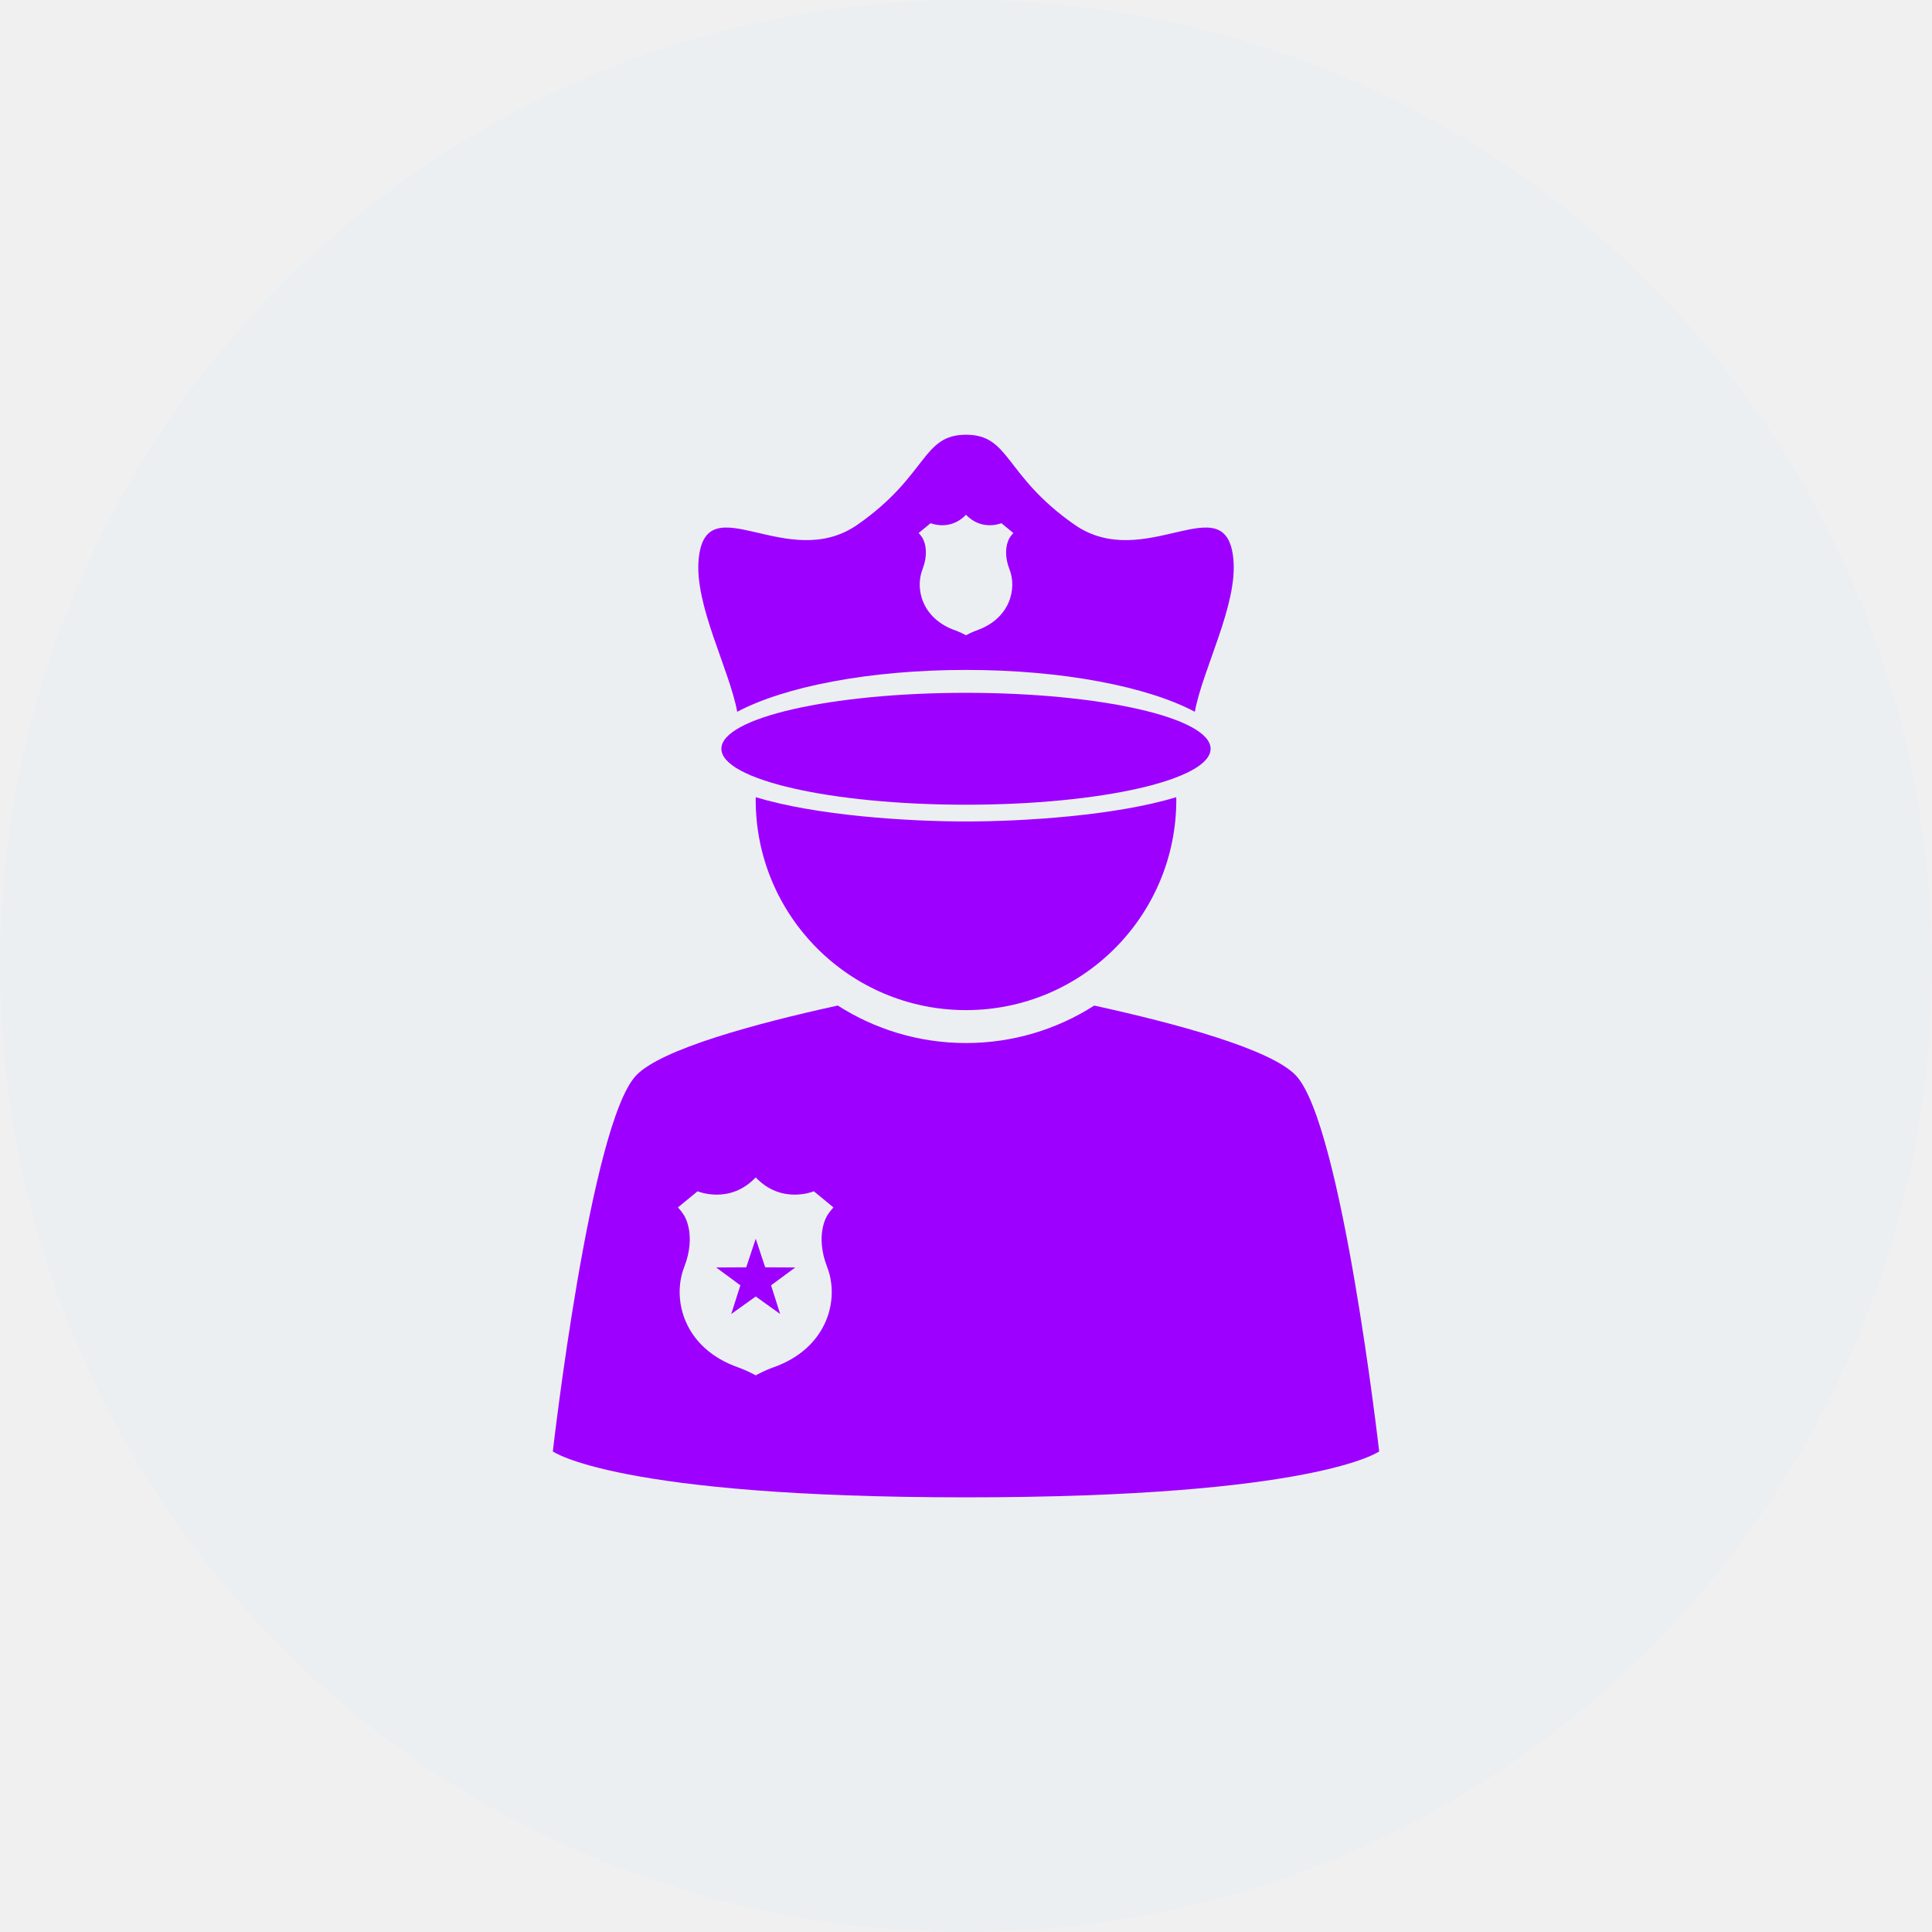
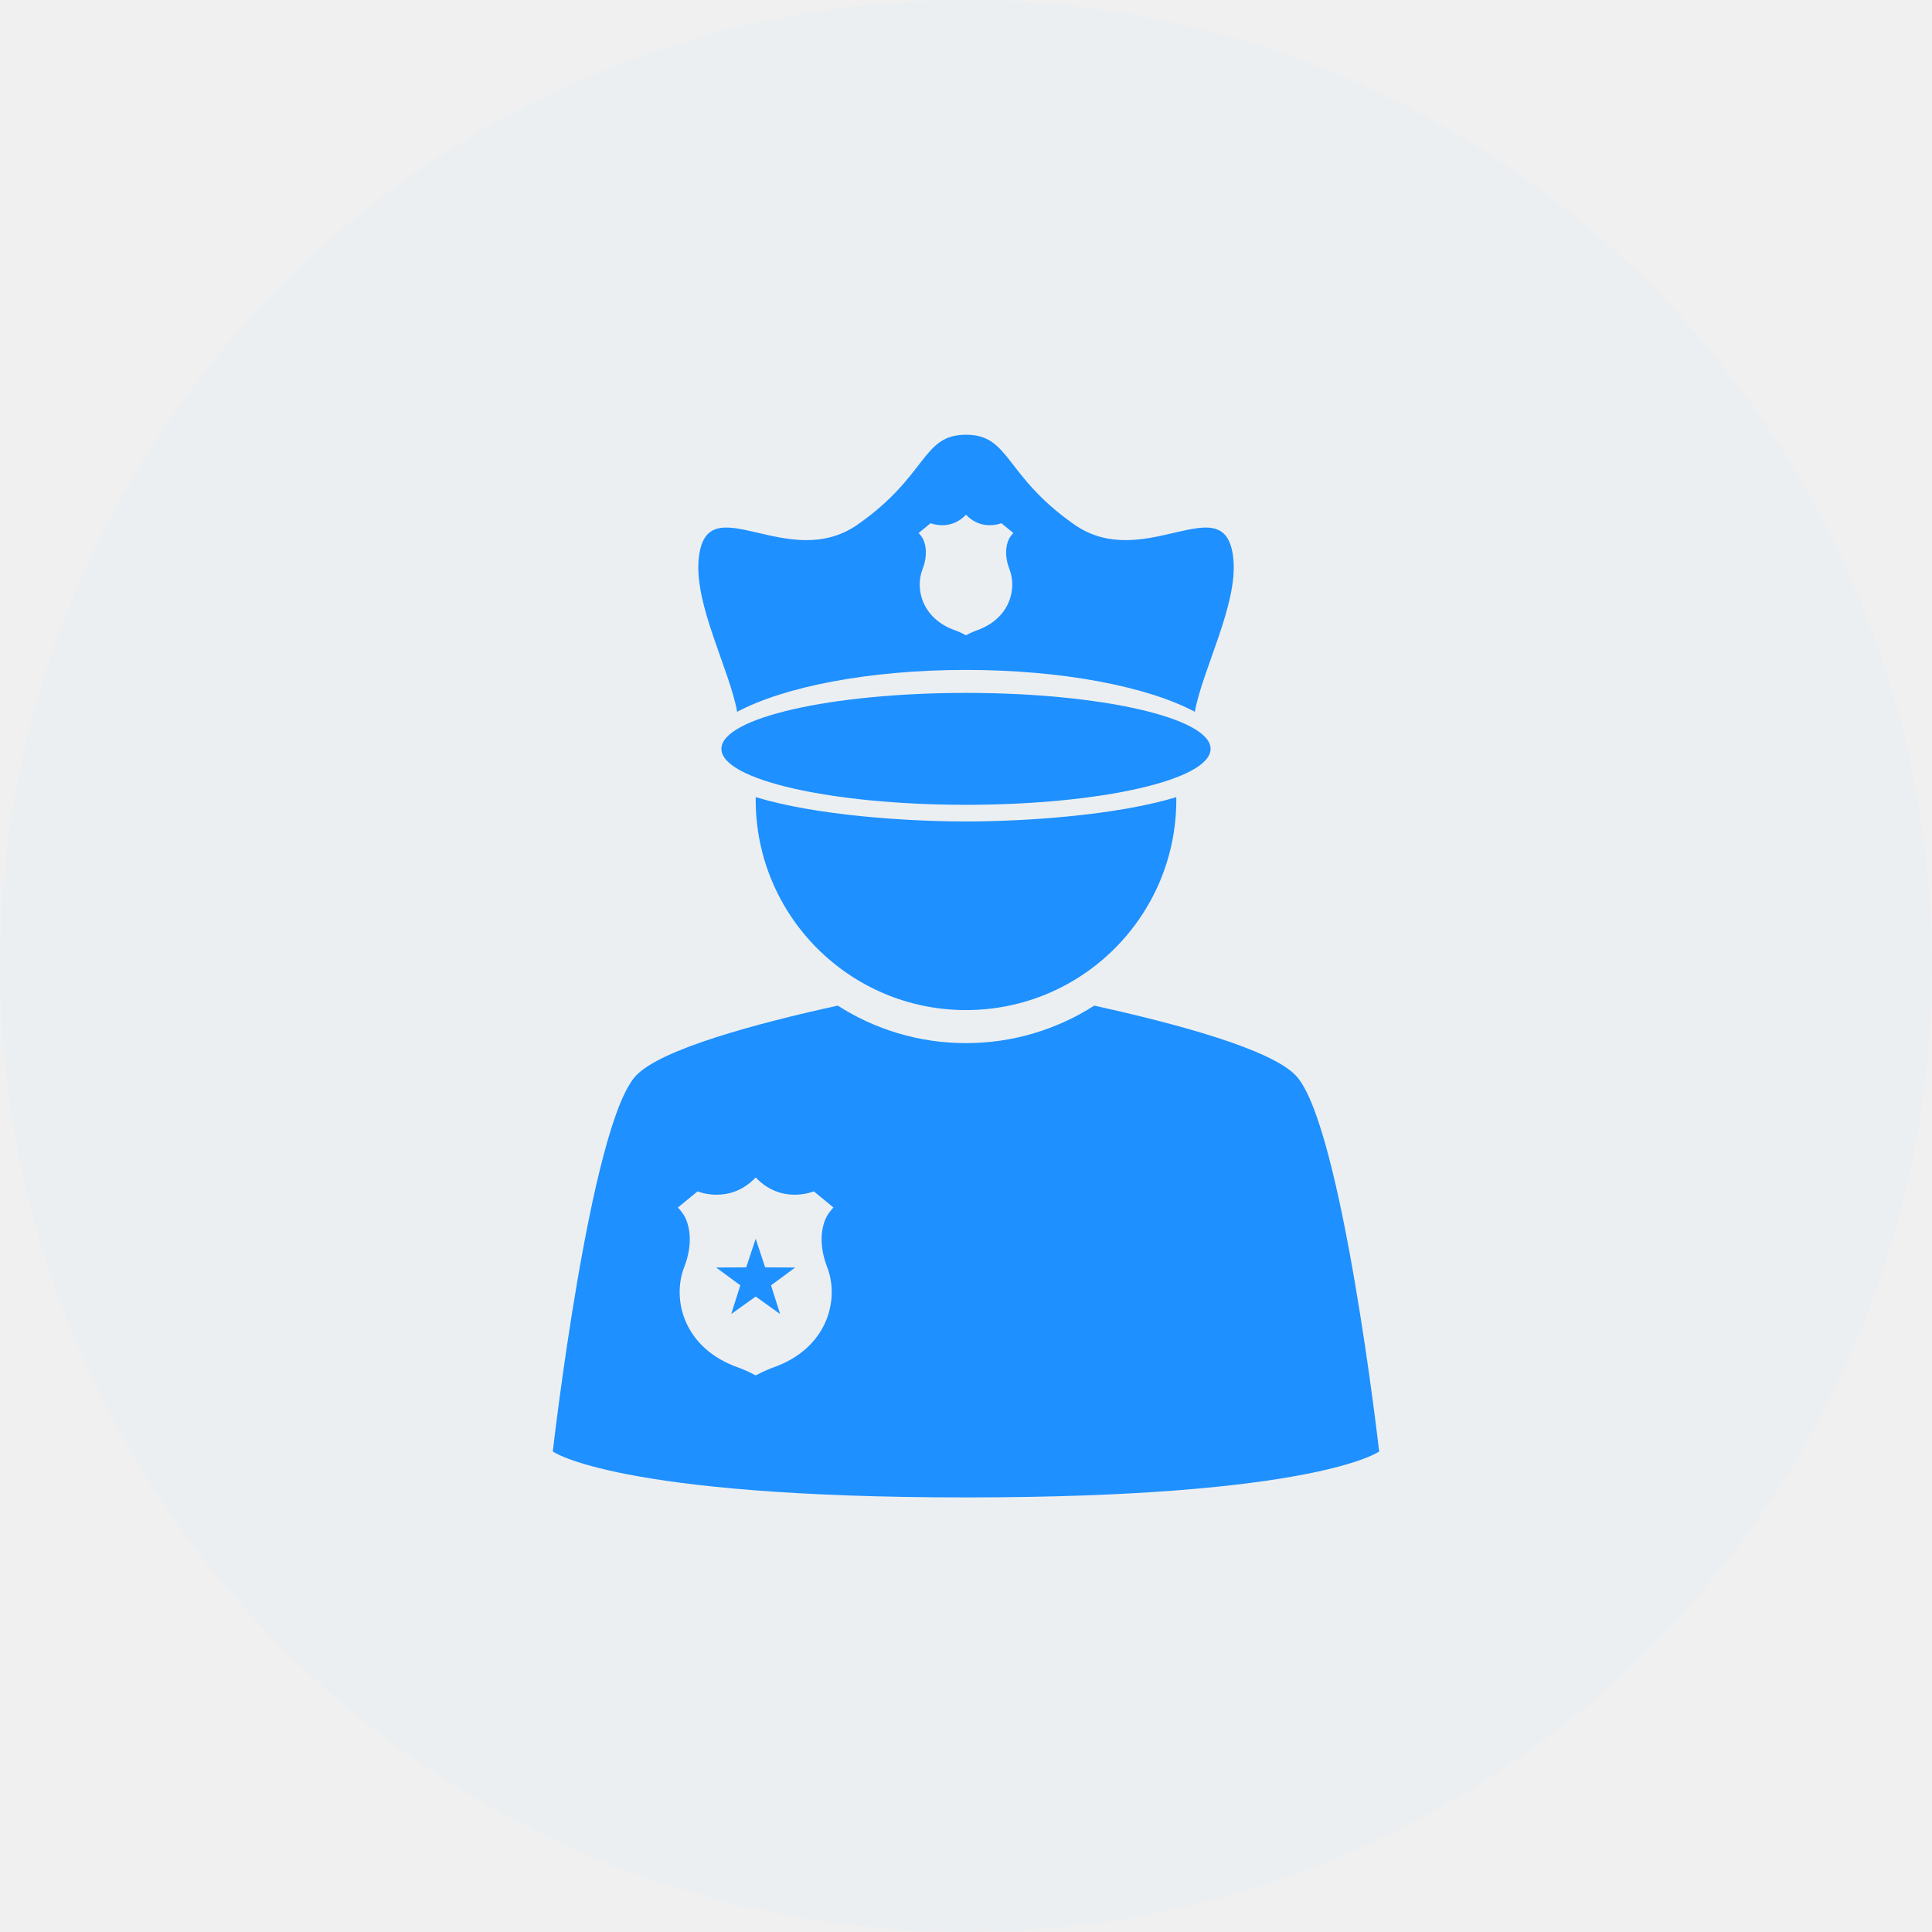
<svg xmlns="http://www.w3.org/2000/svg" width="48" height="48" viewBox="0 0 48 48" fill="none">
-   <g clip-path="url(#clip0_711_6808)">
+   <g clip-path="url(#clip0_1537_2044)">
    <rect width="48" height="48" rx="24" fill="#ECEFF1" />
-     <path d="M24 19.993C27.357 19.993 30.077 19.371 30.077 18.603C30.077 17.835 27.357 17.213 24 17.213C20.644 17.213 17.923 17.835 17.923 18.603C17.923 19.371 20.644 19.993 24 19.993Z" fill="#9D00FF" />
-     <path d="M24 20.409C22.543 20.409 20.277 20.263 18.777 19.806C18.777 19.827 18.775 19.849 18.775 19.871C18.775 22.757 21.115 25.096 24 25.096C26.886 25.096 29.225 22.757 29.225 19.871C29.225 19.849 29.224 19.827 29.223 19.806C27.724 20.262 25.457 20.409 24 20.409Z" fill="#9D00FF" />
-     <path d="M30.642 13.883C30.456 12.023 28.439 14.254 26.691 13.032C24.944 11.81 25.102 10.801 24.001 10.801C22.899 10.801 23.057 11.81 21.31 13.032C19.562 14.254 17.545 12.023 17.359 13.883C17.245 15.021 18.119 16.617 18.316 17.684C19.489 17.06 21.596 16.644 24.001 16.644C26.405 16.644 28.512 17.06 29.685 17.684C29.882 16.616 30.756 15.021 30.642 13.883ZM25.081 14.145C25.271 14.634 25.091 15.376 24.258 15.665C24.258 15.665 24.131 15.71 24 15.783C23.869 15.71 23.742 15.665 23.742 15.665C22.91 15.376 22.729 14.634 22.919 14.145C23.109 13.656 22.919 13.367 22.919 13.367C22.919 13.367 22.883 13.304 22.824 13.243L23.121 12.998C23.121 12.998 23.607 13.204 24 12.788C24.393 13.204 24.879 12.998 24.879 12.998L25.177 13.243C25.118 13.304 25.081 13.367 25.081 13.367C25.081 13.367 24.891 13.656 25.081 14.145Z" fill="#9D00FF" />
-     <path d="M19.011 31.486L18.776 30.776L18.54 31.486L17.793 31.49L18.394 31.933L18.168 32.646L18.776 32.211L19.383 32.646L19.157 31.933L19.758 31.49L19.011 31.486Z" fill="#9D00FF" />
-     <path d="M32.198 26.722C31.579 26.064 29.217 25.428 27.186 24.983C26.266 25.571 25.173 25.914 24 25.914C22.827 25.914 21.734 25.571 20.814 24.982C18.783 25.428 16.421 26.064 15.802 26.722C14.662 27.934 13.735 36.06 13.735 36.06C13.735 36.06 15.303 37.201 24 37.201C32.697 37.201 34.265 36.06 34.265 36.06C34.265 36.06 33.339 27.934 32.198 26.722ZM20.551 31.48C20.864 32.283 20.566 33.502 19.199 33.977C19.199 33.977 18.991 34.051 18.775 34.17C18.56 34.051 18.352 33.977 18.352 33.977C16.984 33.502 16.687 32.283 16.999 31.48C17.311 30.678 16.999 30.202 16.999 30.202C16.999 30.202 16.94 30.099 16.843 29.998L17.331 29.597C17.331 29.597 18.129 29.935 18.775 29.252C19.422 29.935 20.22 29.597 20.22 29.597L20.707 29.998C20.611 30.099 20.551 30.202 20.551 30.202C20.551 30.202 20.239 30.678 20.551 31.48Z" fill="#9D00FF" />
+     <path d="M24 19.995C27.356 19.995 30.077 19.373 30.077 18.605C30.077 17.837 27.356 17.215 24 17.215C20.644 17.215 17.923 17.837 17.923 18.605C17.923 19.373 20.644 19.995 24 19.995Z" fill="#1E90FF" />
+     <path d="M24 20.409C22.543 20.409 20.277 20.262 18.777 19.805C18.777 19.826 18.775 19.849 18.775 19.87C18.775 22.756 21.115 25.095 24 25.095C26.886 25.095 29.225 22.756 29.225 19.87C29.225 19.848 29.224 19.826 29.223 19.805C27.724 20.261 25.457 20.409 24 20.409Z" fill="#1E90FF" />
+     <path d="M30.642 13.883C30.455 12.023 28.439 14.254 26.691 13.032C24.944 11.81 25.101 10.801 24 10.801C22.899 10.801 23.056 11.81 21.309 13.032C19.561 14.254 17.545 12.023 17.359 13.883C17.245 15.021 18.119 16.617 18.315 17.684C19.488 17.06 21.595 16.644 24 16.644C26.405 16.644 28.512 17.06 29.685 17.684C29.881 16.616 30.755 15.021 30.642 13.883ZM25.081 14.145C25.271 14.634 25.09 15.376 24.258 15.665C24.258 15.665 24.131 15.71 24 15.783C23.869 15.71 23.742 15.665 23.742 15.665C22.909 15.376 22.729 14.634 22.919 14.145C23.108 13.656 22.919 13.367 22.919 13.367C22.919 13.367 22.882 13.304 22.823 13.243L23.12 12.998C23.12 12.998 23.606 13.204 24 12.788C24.393 13.204 24.879 12.998 24.879 12.998L25.176 13.243C25.117 13.304 25.081 13.367 25.081 13.367C25.081 13.367 24.891 13.656 25.081 14.145Z" fill="#1E90FF" />
+     <path d="M19.01 31.487L18.775 30.777L18.539 31.487L17.792 31.491L18.393 31.934L18.167 32.647L18.775 32.212L19.382 32.647L19.156 31.934L19.757 31.491L19.01 31.487Z" fill="#1E90FF" />
+     <path d="M32.197 26.724C31.578 26.066 29.216 25.43 27.186 24.985C26.265 25.573 25.173 25.916 24 25.916C22.826 25.916 21.733 25.573 20.814 24.984C18.783 25.43 16.42 26.066 15.801 26.724C14.661 27.936 13.734 36.062 13.734 36.062C13.734 36.062 15.303 37.203 24 37.203C32.697 37.203 34.265 36.062 34.265 36.062C34.265 36.062 33.338 27.936 32.197 26.724ZM20.551 31.482C20.863 32.285 20.566 33.504 19.199 33.979C19.199 33.979 18.991 34.053 18.775 34.172C18.56 34.053 18.351 33.979 18.351 33.979C16.984 33.504 16.687 32.285 16.999 31.482C17.311 30.68 16.999 30.204 16.999 30.204C16.999 30.204 16.939 30.101 16.843 30L17.331 29.599C17.331 29.599 18.128 29.937 18.775 29.253C19.422 29.937 20.219 29.599 20.219 29.599L20.707 30C20.61 30.101 20.551 30.204 20.551 30.204C20.551 30.204 20.239 30.68 20.551 31.482Z" fill="#1E90FF" />
  </g>
  <defs>
-     <clipPath id="clip0_711_6808">
+     <clipPath id="clip0_1537_2044">
      <rect width="48" height="48" rx="24" fill="white" />
    </clipPath>
  </defs>
</svg>
